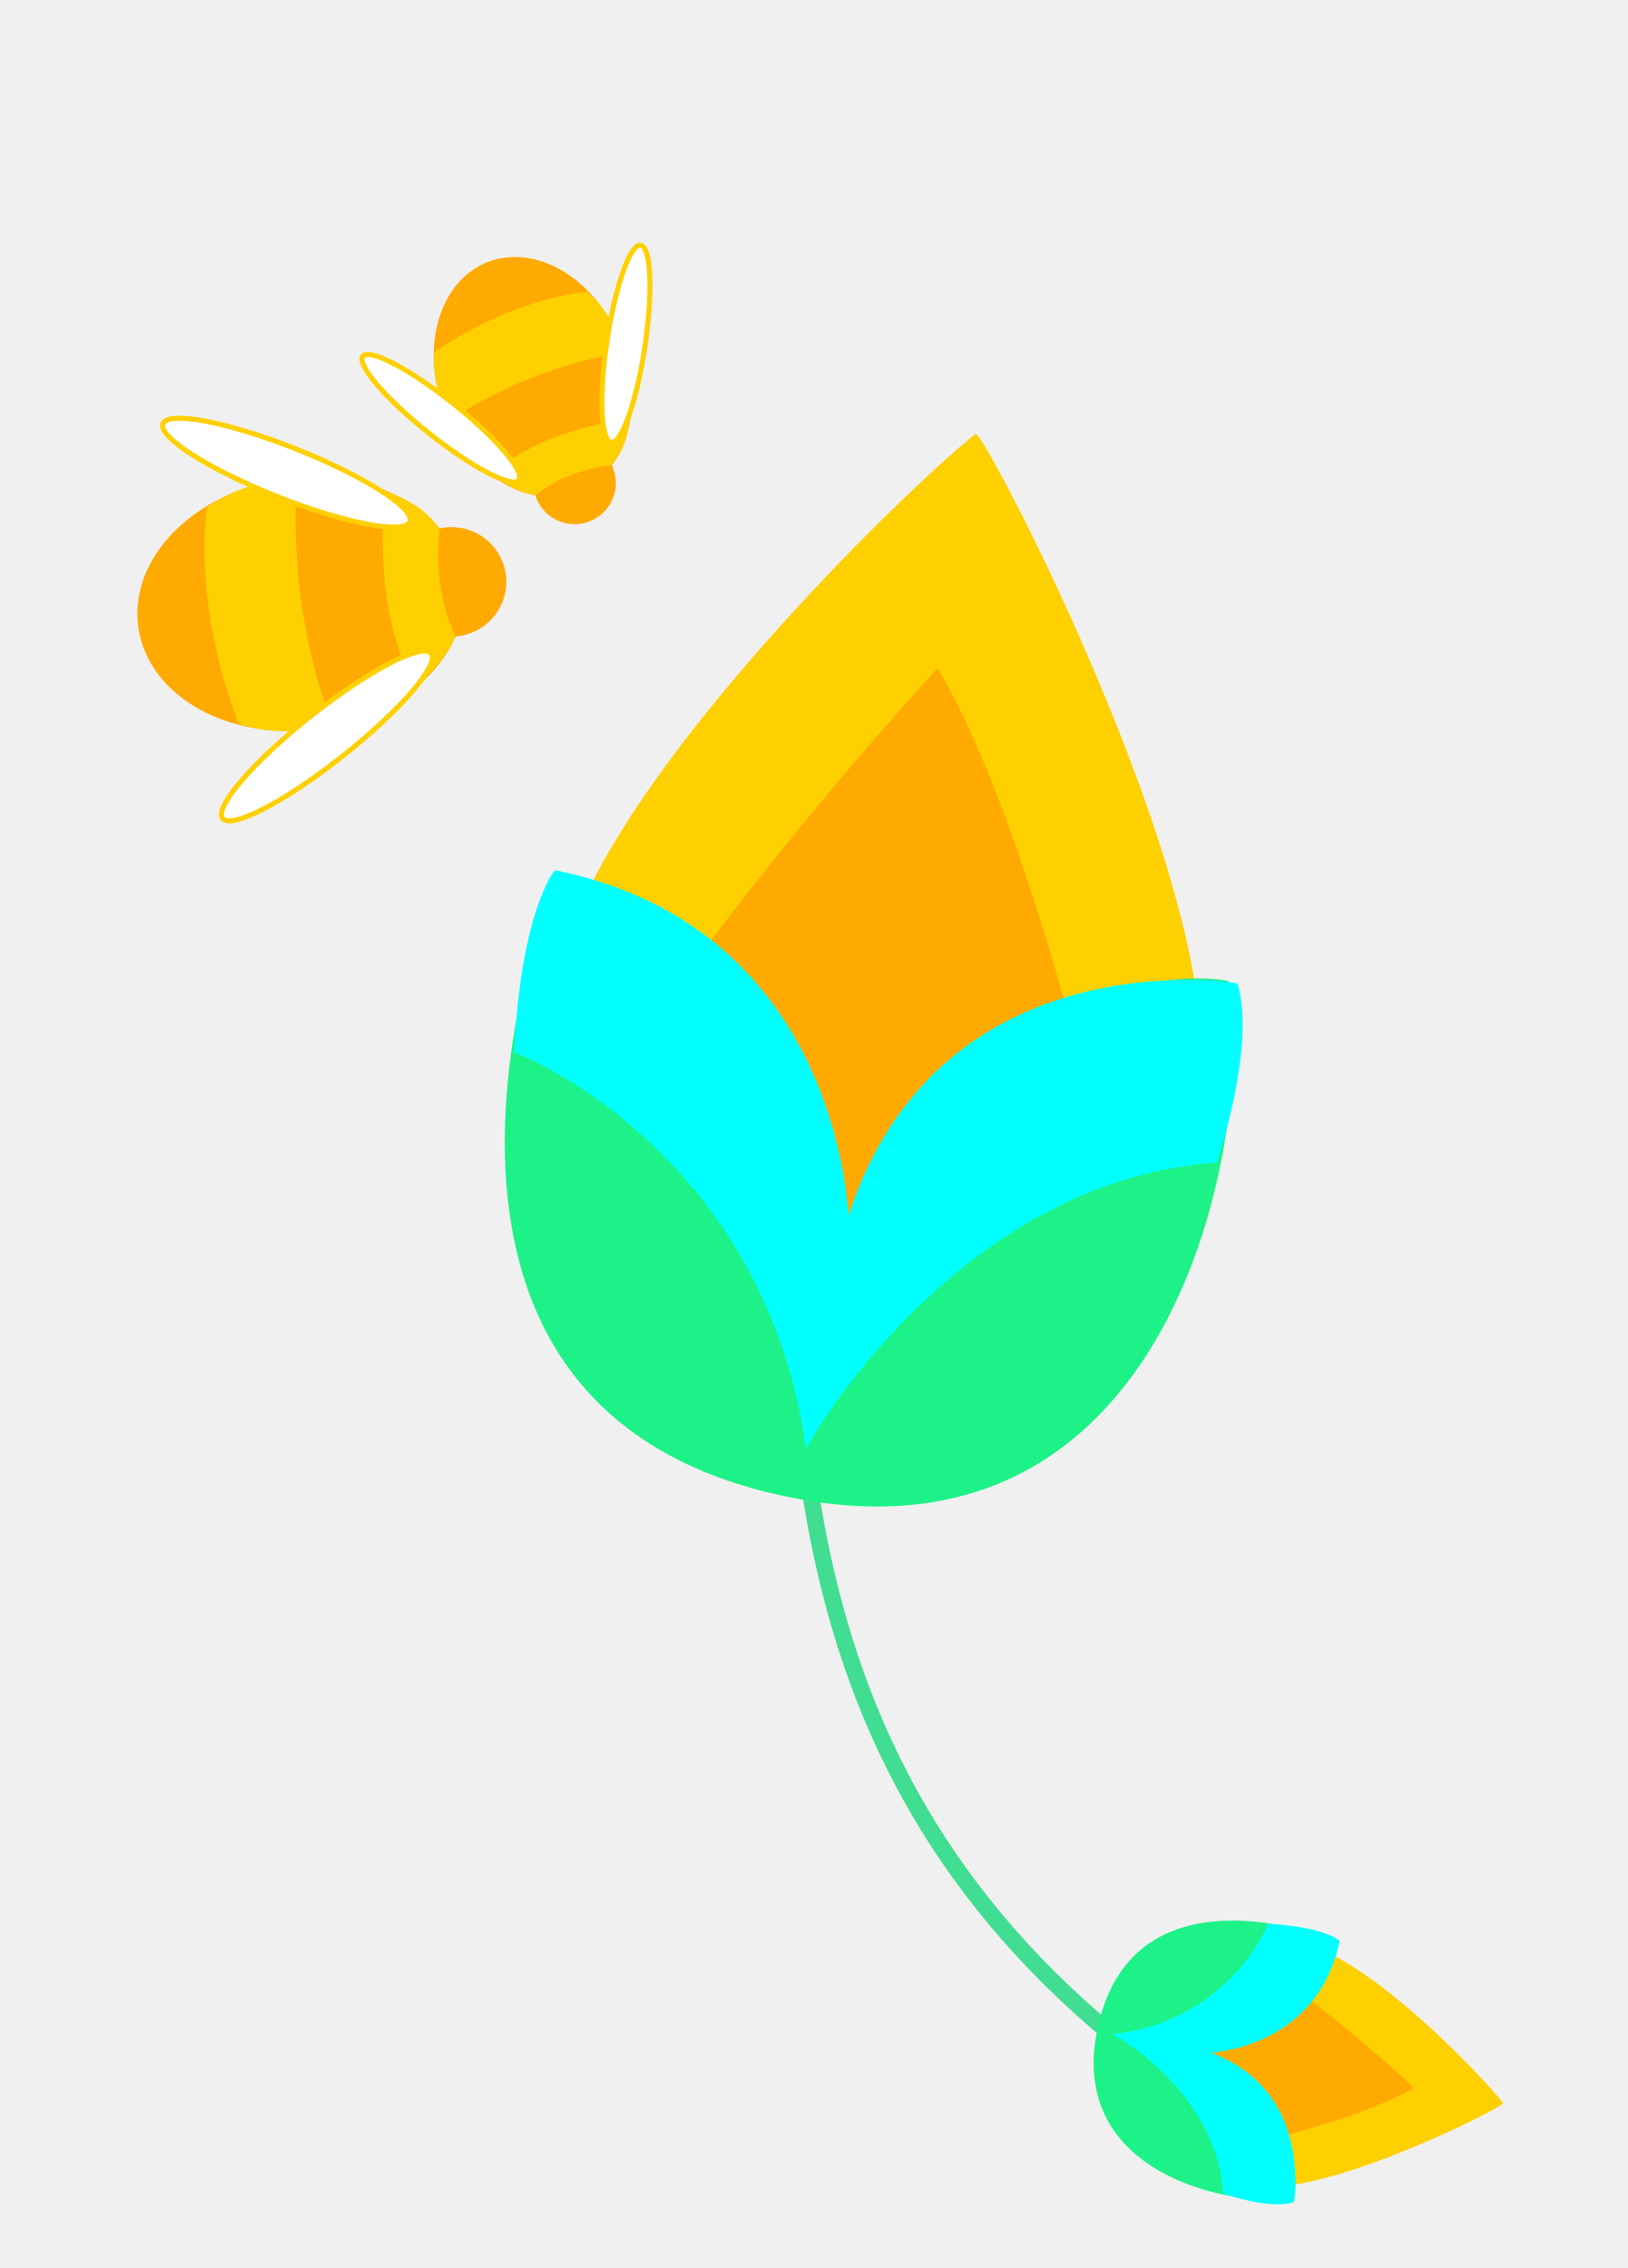
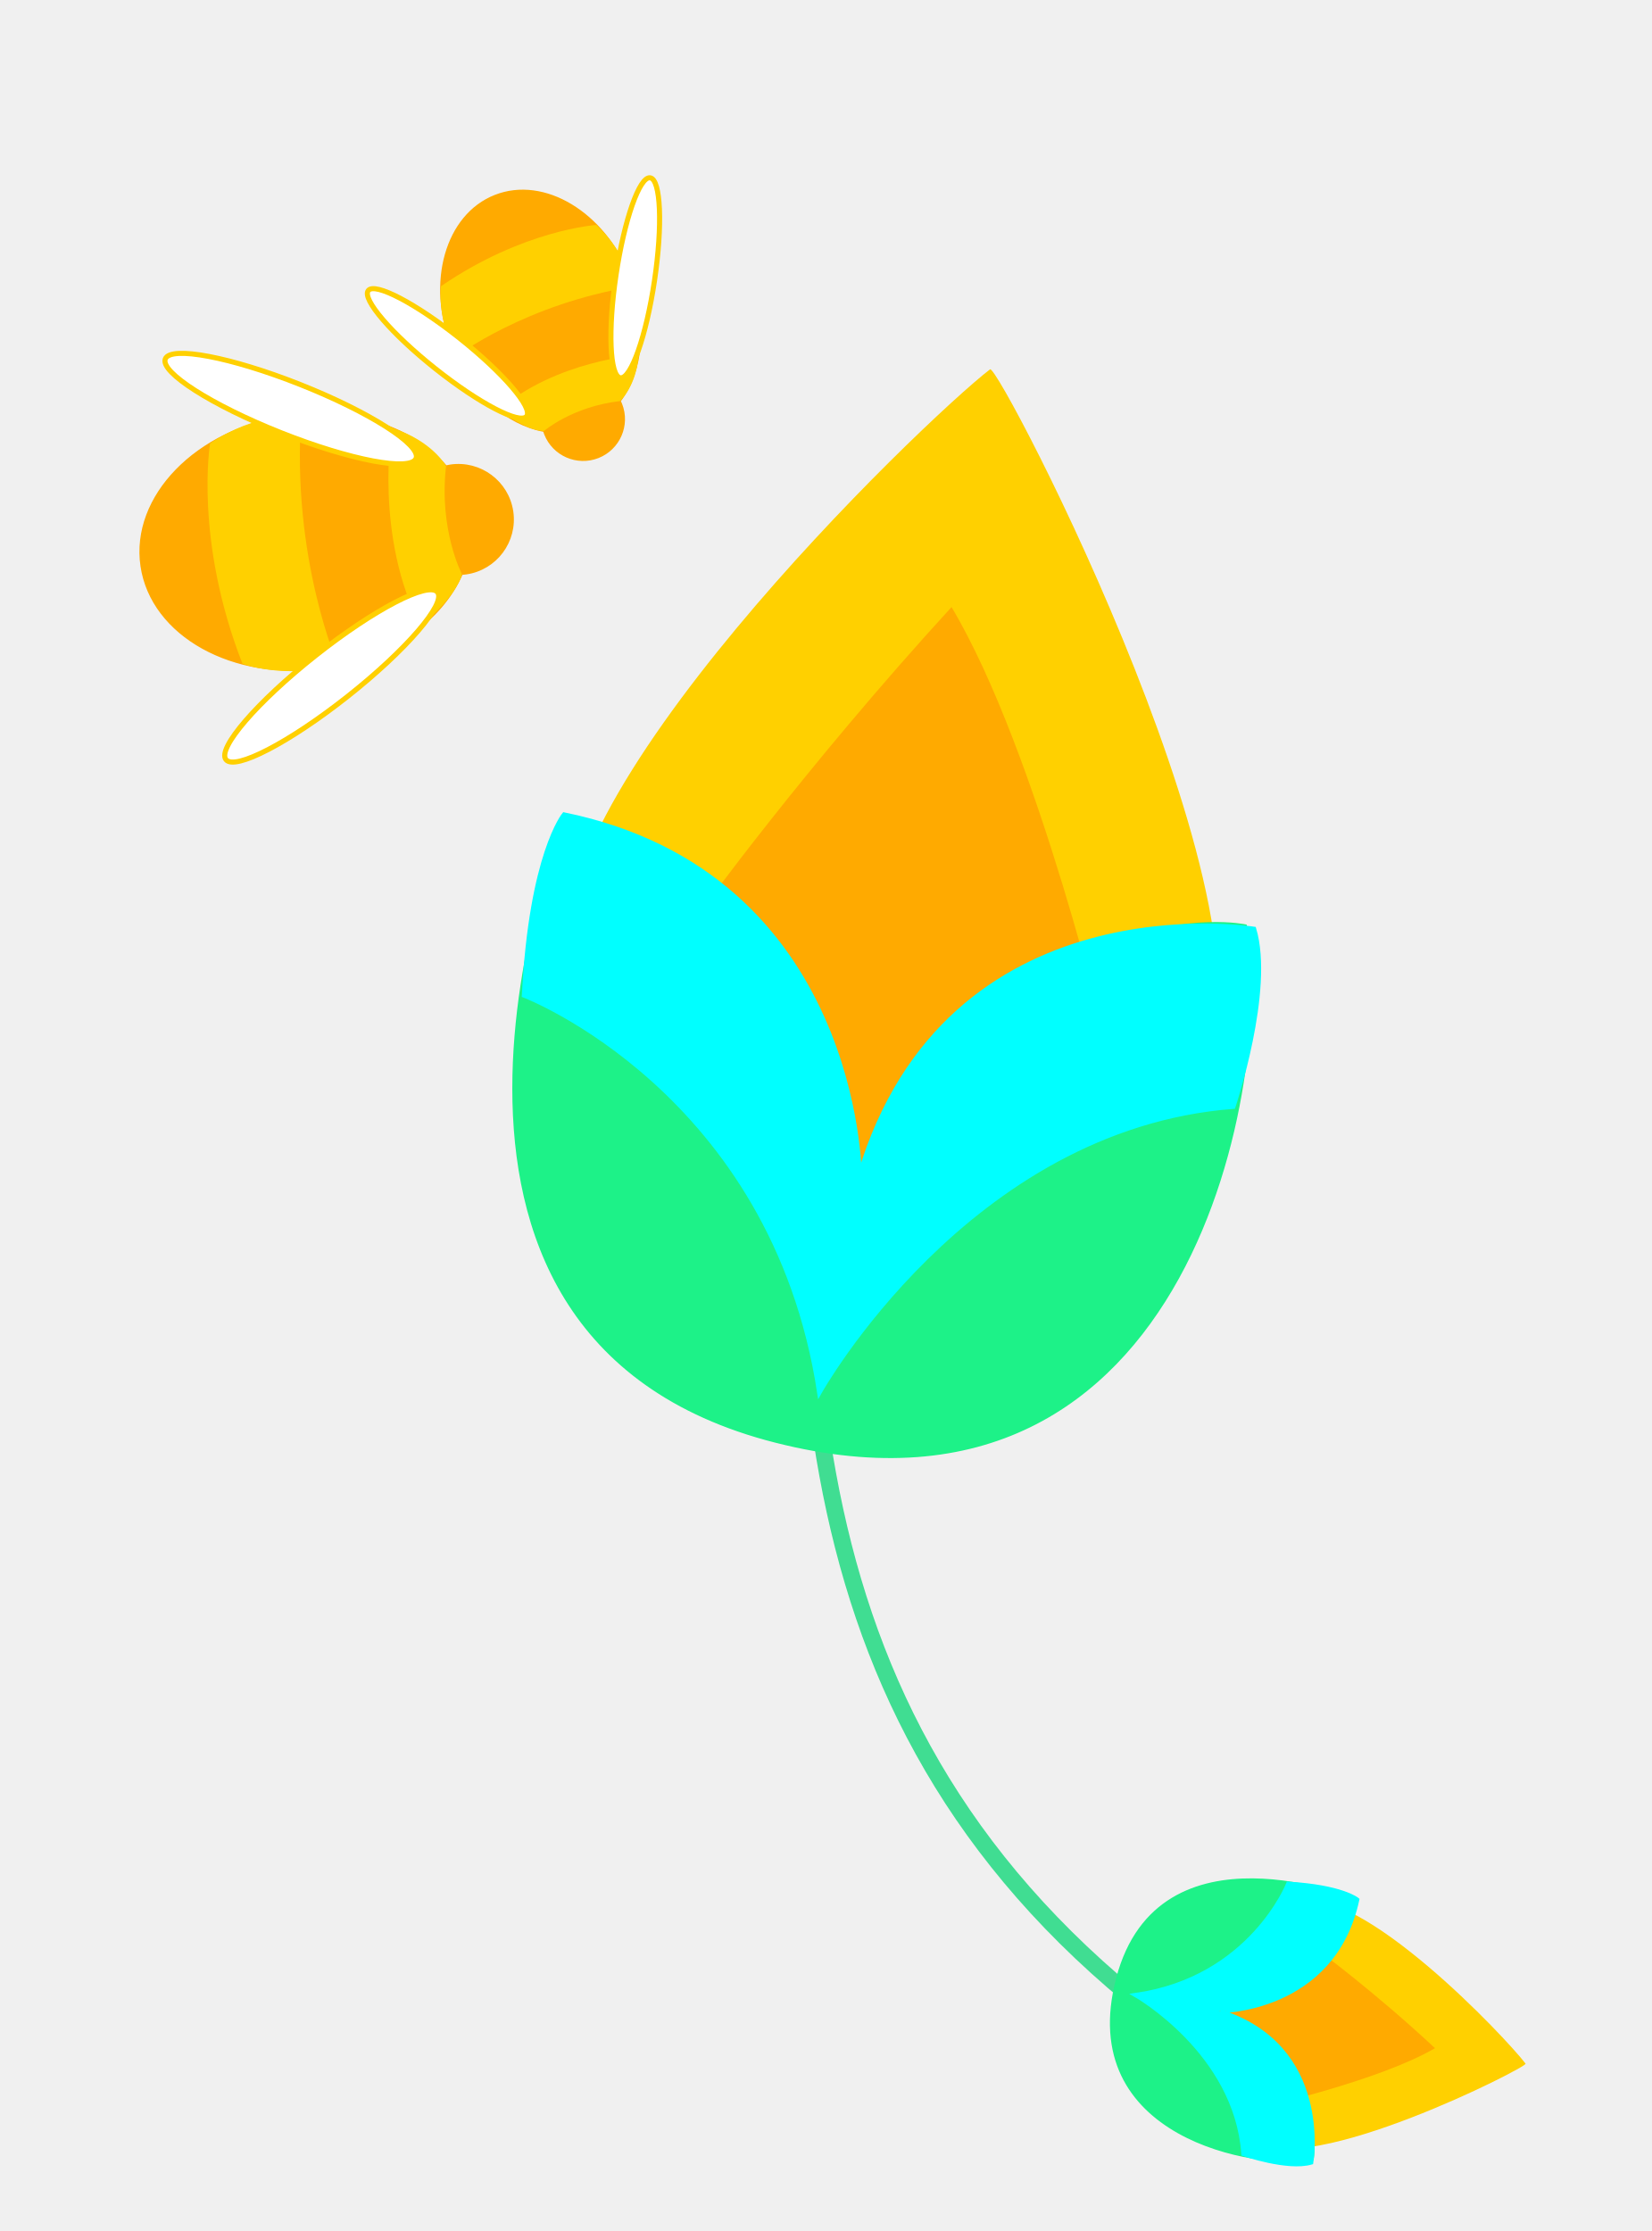
- <svg xmlns="http://www.w3.org/2000/svg" version="1.1" id="Layer_1" x="0px" y="0px" width="975.098px" height="1359.136px" viewBox="48.579 928.312 975.098 1359.136" enable-background="new 48.579 928.312 975.098 1359.136" xml:space="preserve">
+ <svg xmlns="http://www.w3.org/2000/svg" version="1.1" id="Layer_1" x="0px" y="0px" width="975.098px" height="1317.132px" viewBox="48.579 970.316 975.098 1317.132" enable-background="new 48.579 970.316 975.098 1317.132" xml:space="preserve">
  <g id="Comments">
    <g id="lines">
      <path fill="none" stroke="#40DD92" stroke-width="10" stroke-miterlimit="10" d="M528.898,1480.225    c-9.82,250.592-30.254,488.747,186.843,668.364" />
      <path fill="none" stroke="#40DD92" stroke-width="10" stroke-miterlimit="10" d="M525.899,1484.225" />
    </g>
    <g id="patel-6">
      <g>
        <path fill="#FFD000" d="M949.154,2188.653c-11.503-15.192-97.756-106.602-134.745-95.593     c-58.765,17.491-73.408,103.738-23.958,141.105C820.238,2256.675,950.64,2190.616,949.154,2188.653z" />
        <path fill="#FFAA00" d="M827.172,2122.056c-1.818-1.993-5.662-2.701-8.279-3.356l-51.098-21.38     c-4.396-1.1-9.051,0.042-12.438,3.052l-38.042,33.803c-3.801,3.378-5.421,8.581-4.21,13.52l10.838,44.164     c1.212,4.938,5.057,8.801,9.99,10.035l51.778,12.956c2.99,0.748,6.145,0.467,8.955-0.797c0,0,68.221-15.363,101.021-34.542     C859.746,2146.013,827.172,2122.056,827.172,2122.056z" />
        <path fill="#1DF288" stroke="#1DF288" stroke-width="1.2" stroke-miterlimit="10" d="M849.492,2092.182     c0,0-116.554-48.19-141.409,45.997s82.528,112.789,115.311,106.951c0,0,11.508-50.293-65.636-90.867     C757.758,2154.262,828.745,2150.164,849.492,2092.182z" />
        <path fill="#00FFFF" stroke="#00FFFF" stroke-width="2.5" stroke-miterlimit="10" d="M849.756,2091.835     c0,0-8.914-7.519-40.683-9.392c0,0-21.961,55.954-90.098,65.708c0,0,59.555,33.843,63.613,93.816c0,0,26.177,9.057,40.031,5.023     c0,0,11.792-68.959-54.575-89.321C768.044,2157.668,835.591,2157.953,849.756,2091.835z" />
      </g>
    </g>
    <g id="patel-5">
      <g>
        <path fill="#FFD000" d="M633.007,1188.355c-39.553,30.507-277.145,258.737-247.421,355.438     c47.224,153.63,273.64,189.993,370.433,59.498C814.326,1524.684,638.118,1184.413,633.007,1188.355z" />
        <path fill="#FFAA00" d="M461.292,1509.658c-5.181,4.813-6.949,14.905-8.604,21.781L397.84,1665.88     c-2.78,11.548,0.323,23.723,8.291,32.531l89.497,98.928c8.943,9.885,22.62,14.01,35.537,10.718l115.512-29.442     c12.916-3.292,22.951-13.461,26.071-26.421l32.749-136.025c1.891-7.854,1.081-16.117-2.3-23.456     c0,0-41.867-178.466-92.908-263.993C523.327,1423.713,461.292,1509.658,461.292,1509.658z" />
        <g>
          <path fill="#1DF288" stroke="#1DF288" stroke-width="1.2" stroke-miterlimit="10" d="M382.463,1451.851      c0,0-123.591,306.646,123.878,369.594s293.717-218.965,277.647-304.761c0,0-132.101-28.989-236.651,174.175      C547.336,1690.858,534.934,1504.879,382.463,1451.851z" />
          <path fill="#00FFFF" stroke="#00FFFF" stroke-width="2.5" stroke-miterlimit="10" d="M381.548,1451.166      c0,0-19.502,23.541-23.668,106.861c0,0,147.184,56.257,174.344,234.633c0,0,87.318-156.901,244.428-168.94      c0,0,23.128-68.828,12.229-105.049c0,0-181.035-29.298-232.856,145.143C556.025,1663.814,555.192,1486.75,381.548,1451.166z" />
        </g>
      </g>
    </g>
    <g id="bee-1">
      <g>
        <path fill="#FFAA00" stroke="#FFAA00" stroke-miterlimit="10" d="M420.085,1133.565c-14.879-37.74-50.366-59.098-79.258-47.708     c-28.899,11.394-40.264,51.223-25.385,88.963c10.745,27.255,32.238,45.972,54.233,49.966c0.186,0.617,0.406,1.238,0.647,1.85     c4.9,12.428,18.946,18.536,31.381,13.634c12.428-4.9,18.534-18.953,13.634-31.381c-0.241-0.612-0.504-1.216-0.79-1.794     C427.89,1189.161,430.83,1160.82,420.085,1133.565z" />
        <path fill="#FFD000" d="M369.675,1224.786c0,0,16.61-14.397,44.872-17.691c0,0,9.549-8.266,11.056-27.263     c0,0-48.799,3.29-82.622,32.573C342.982,1212.406,359.54,1224.771,369.675,1224.786z" />
        <path fill="#FFD000" d="M317.769,1180.723c0,0,41.323-31.096,104.443-41.176c0,0-3.661-19.883-21.622-36.407     c0,0-43.027,2.737-91.662,36.137C308.929,1139.277,306.205,1157.593,317.769,1180.723z" />
        <ellipse transform="matrix(-0.7828 -0.6223 0.6223 -0.7828 -176.1924 2296.463)" fill="#FFFFFF" stroke="#FFD000" stroke-width="3" stroke-miterlimit="10" cx="312.699" cy="1178.982" rx="59.687" ry="11.478" />
        <ellipse transform="matrix(-0.1475 0.9891 -0.9891 -0.1475 1608.022 882.6296)" fill="#FFFFFF" stroke="#FFD000" stroke-width="3" stroke-miterlimit="10" cx="423.627" cy="1134.318" rx="59.688" ry="11.478" />
      </g>
      <animateTransform type="translate" fill="remove" restart="always" calcMode="linear" begin="0.5" accumulate="none" repeatCount="indefinite" attributeName="transform" dur="4s" attributeType="XML" values="0,0; -35,-25; 40,-25; 32,20; -35,0; 0,0;" additive="replace">
			</animateTransform>
    </g>
    <g id="bee-2">
      <g>
        <path fill="#FFAA00" stroke="#FFAA00" stroke-miterlimit="10" d="M218.045,1216.026c-53.547,7.869-92.071,47.485-86.047,88.478     c6.025,41.004,54.317,67.862,107.864,59.994c38.671-5.683,69.513-27.92,81.381-55.282c0.859-0.054,1.732-0.151,2.6-0.279     c17.634-2.591,29.834-18.984,27.242-36.627c-2.591-17.634-18.993-29.833-36.627-27.242c-0.869,0.128-1.733,0.286-2.571,0.481     C292.641,1222.769,256.716,1210.343,218.045,1216.026z" />
        <path fill="#FFD000" d="M321.244,1309.216c0,0-13.66-25.95-9.356-63.667c0,0-7.839-14.916-32.06-22.642     c0,0-10.545,64.395,17.226,117.227C297.054,1340.134,318.146,1322.379,321.244,1309.216z" />
        <path fill="#FFD000" d="M248.238,1363.267c0,0-27.848-63.127-21.776-148.188c0,0-26.941-1.282-53.863,17.033     c0,0-9.511,56.729,19.111,130.053C191.71,1362.166,214.678,1371.266,248.238,1363.267z" />
        <ellipse transform="matrix(-0.7841 0.6206 -0.6206 -0.7841 1285.825 2291.411)" fill="#FFFFFF" stroke="#FFD000" stroke-width="3" stroke-miterlimit="10" cx="244.373" cy="1369.345" rx="79.628" ry="15.313" />
        <ellipse transform="matrix(0.9295 0.3688 -0.3688 0.9295 462.3557 4.2054)" fill="#FFFFFF" stroke="#FFD000" stroke-width="3" stroke-miterlimit="10" cx="220.177" cy="1211.581" rx="79.629" ry="15.313" />
      </g>
      <animateTransform type="translate" fill="remove" restart="always" calcMode="linear" begin="0" accumulate="none" repeatCount="indefinite" attributeName="transform" dur="4.5s" attributeType="XML" values="0,0; -20,25; 25,20; 45,30; 25,10; 0,0;" additive="replace">
			</animateTransform>
    </g>
  </g>
</svg>
